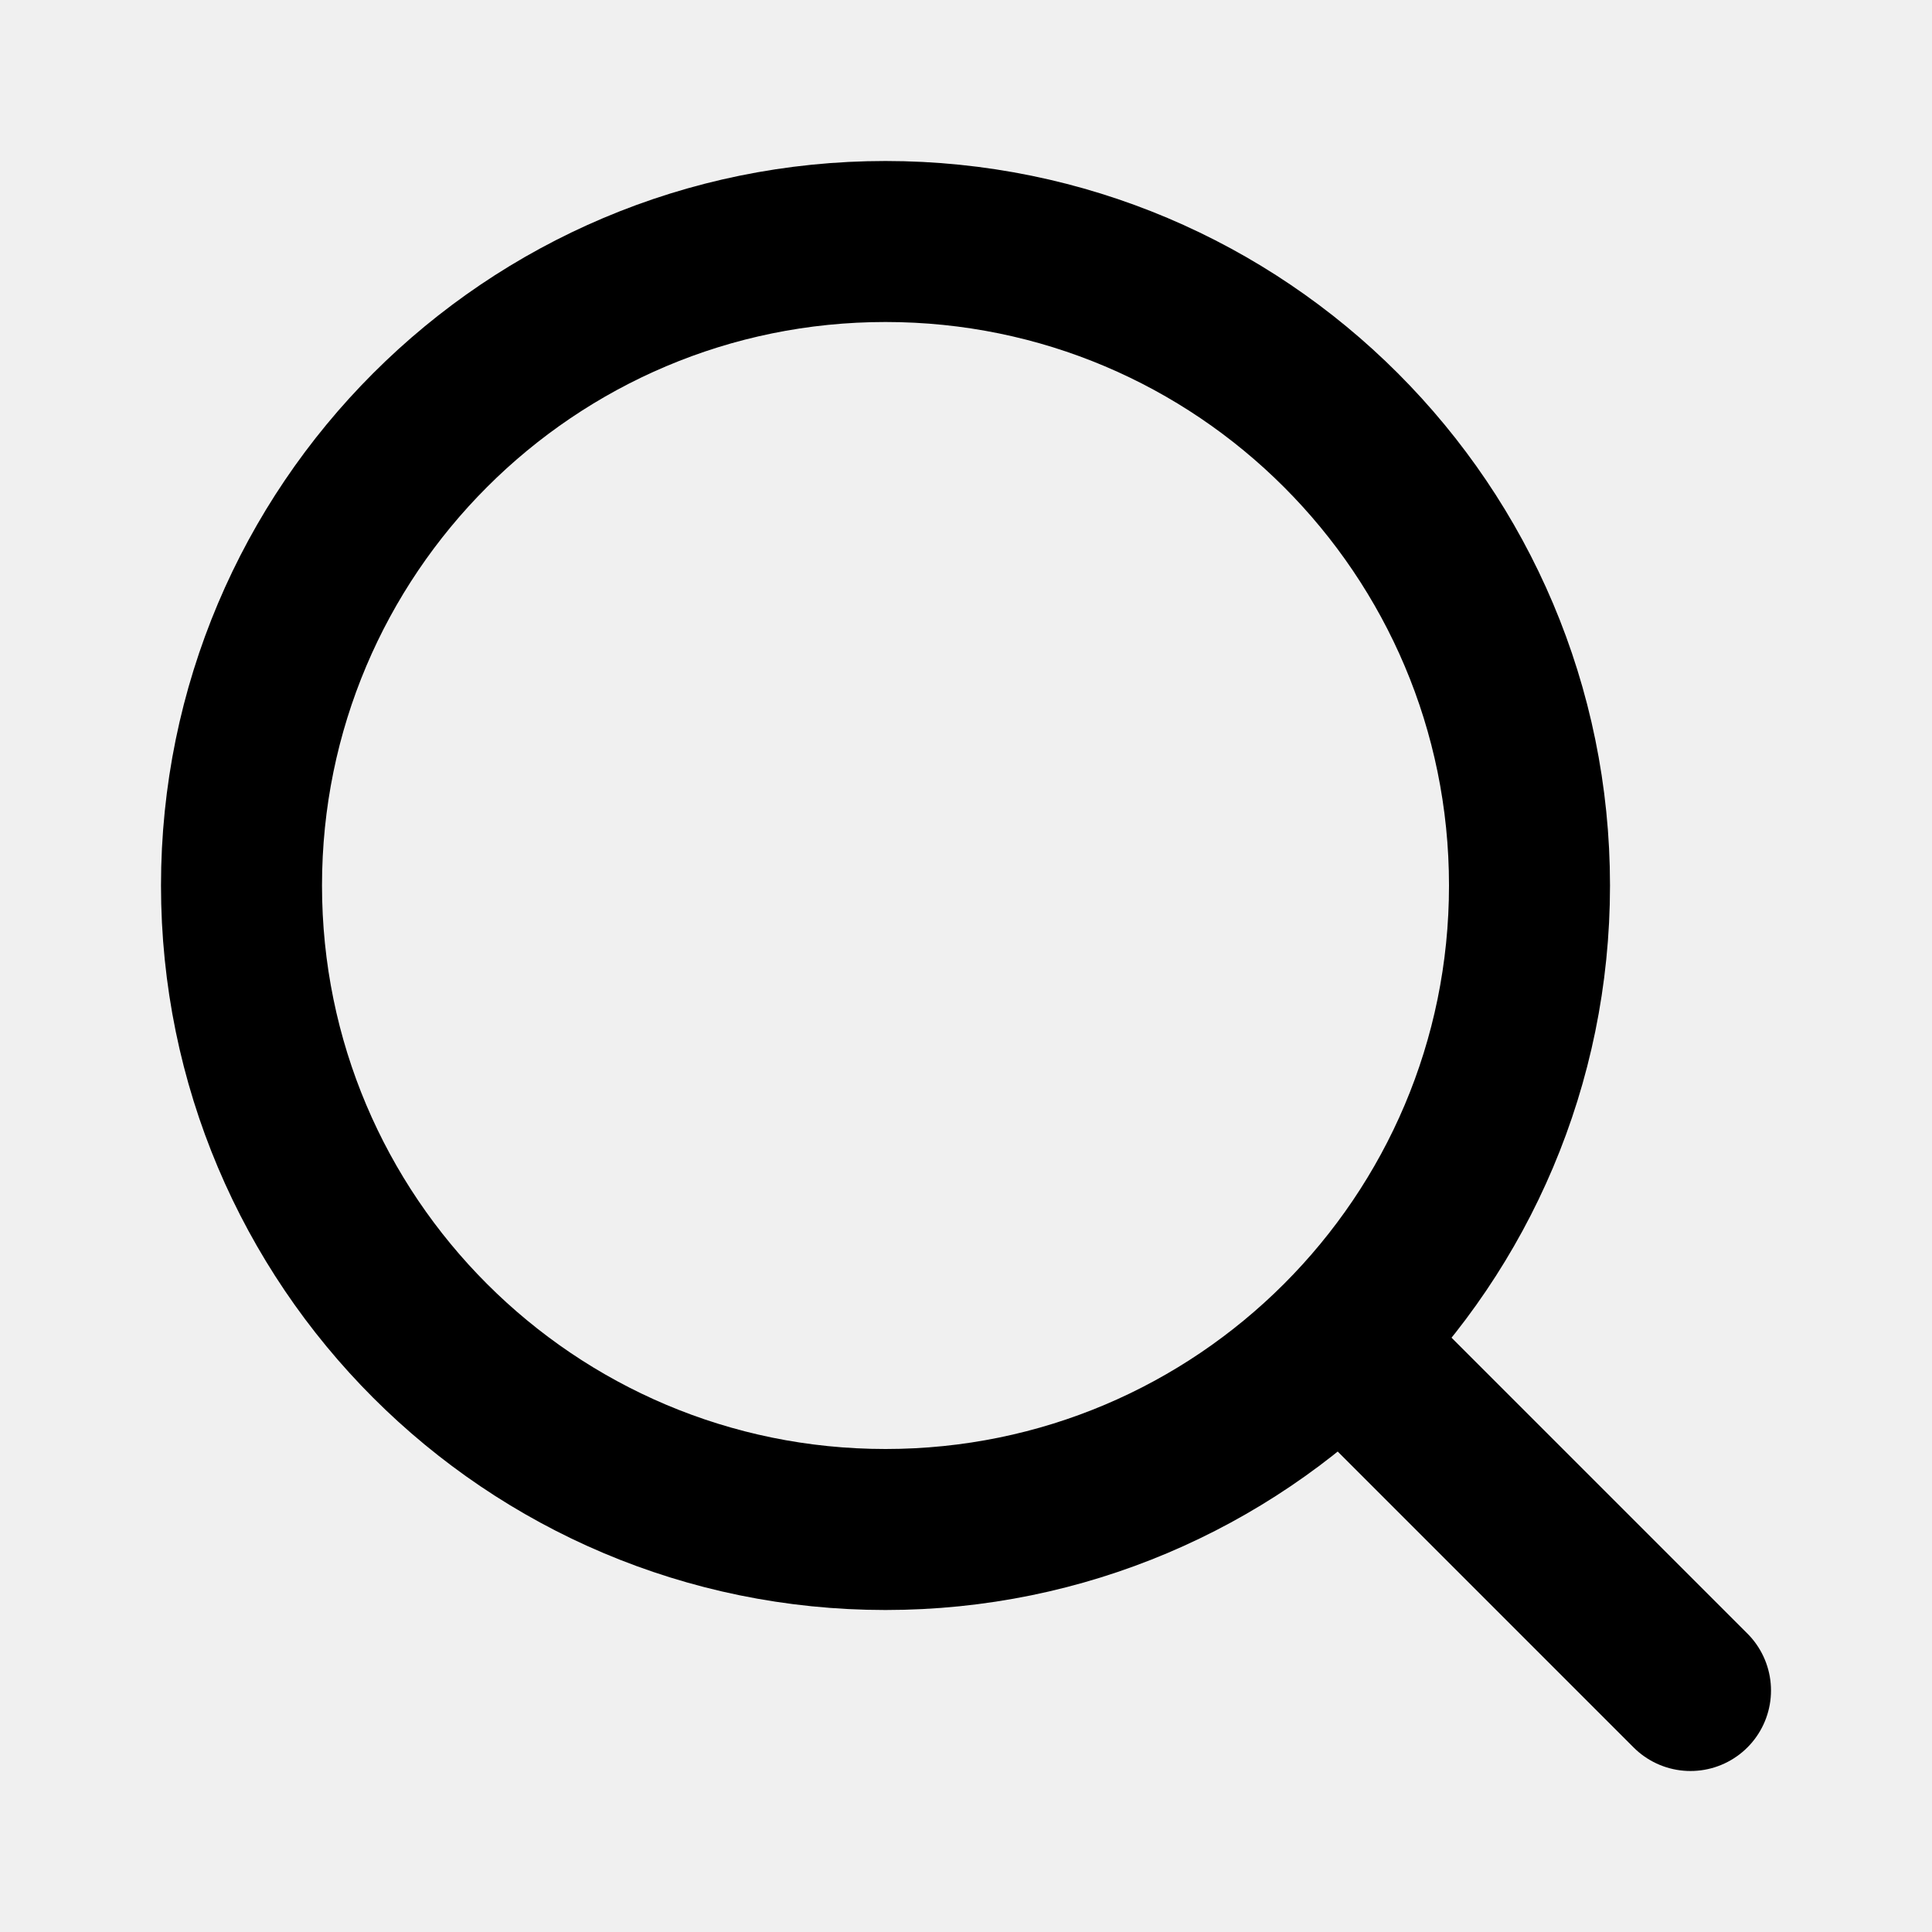
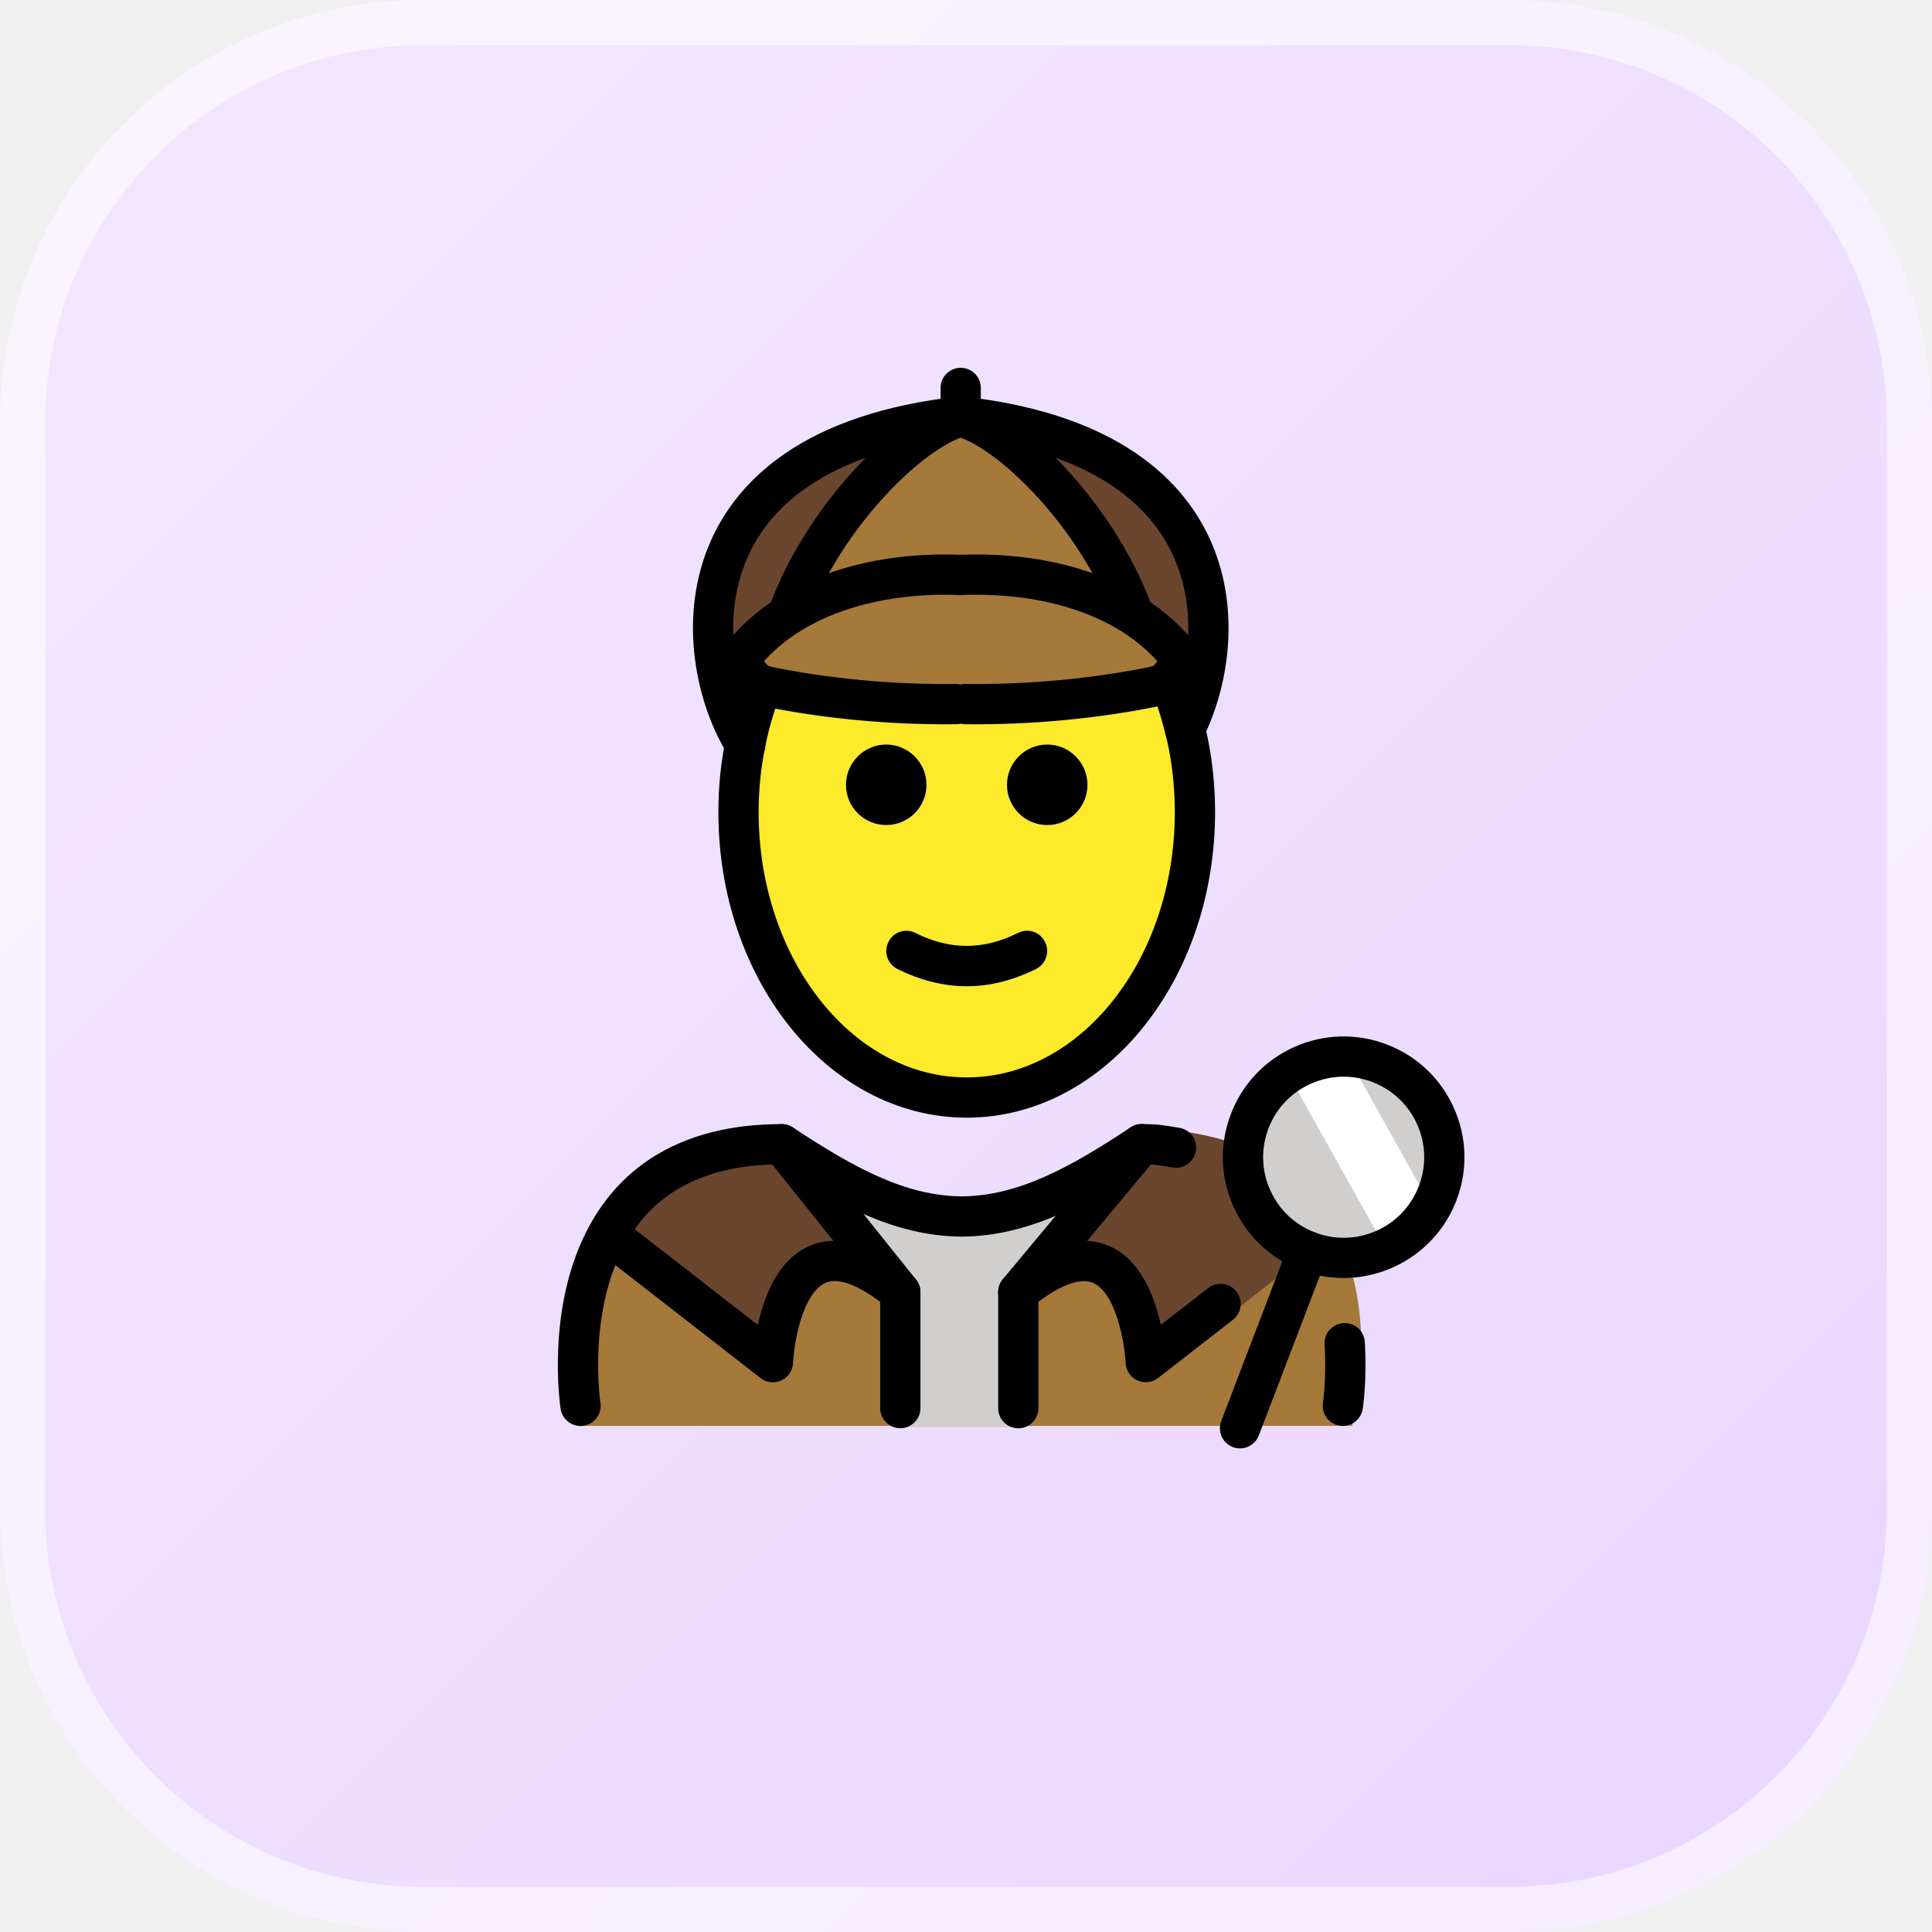
- <svg xmlns="http://www.w3.org/2000/svg" class="lucide lucide-search" width="24" height="24" viewBox="0 0 24 24" fill="none" stroke="currentColor" stroke-width="2" stroke-linecap="round" stroke-linejoin="round">
-   <circle cx="11" cy="11" r="8" />
-   <path d="m21 21-4.3-4.3" />
+ <svg xmlns="http://www.w3.org/2000/svg" viewBox="0 0 64 64" width="64" height="64">
+   <defs>
+     <linearGradient id="bg" x1="0" y1="0" x2="1" y2="1">
+       <stop offset="0" stop-color="#f3e8ff" />
+       <stop offset="1" stop-color="#e9d5ff" />
+     </linearGradient>
+   </defs>
+   <rect width="64" height="64" rx="14" fill="url(#bg)" />
+   <rect x="0.75" y="0.75" width="62.5" height="62.5" rx="13.25" fill="none" stroke="#ffffff" stroke-opacity="0.55" stroke-width="1.5" />
+   <g transform="translate(8 8) scale(0.6666667)">
+     <g id="color">
+       <path fill="#a57939" stroke="none" d="M55.183,58.854c0,0,3.811-14.002-10.5-14.897c-3.192,2.119-5.926,3.584-9,3.578h0.125 c-3.074,0.006-5.808-1.458-9-3.578c-12,0-10,14.897-10,14.897" />
+       <polygon fill="#d0cfce" stroke="none" points="38.662,58.919 32.609,58.919 32.609,51.406 29.609,47.97 41.122,47.97 38.662,51.353" />
+       <path fill="#6a462f" stroke="none" d="M44.771,44.797l-5.89,7.35c5.97-4.93,6.33,4.28,6.33,4.28l8.93-7.08c-1.24-2.76-3.81-5.19-9-5.19 c-0.19,0.12-0.37,0.24-0.55,0.36L44.771,44.797z" />
+       <ellipse cx="54.765" cy="45.502" rx="5" ry="5" transform="matrix(0.3572 -0.934 0.934 0.3572 -7.2958 80.403)" fill="#d0cfce" stroke="none" />
+       <path fill="#6a462f" stroke="none" d="M35.736,8.696c13.63,1.52,13.4,11,11.15,15.53h-0.01c-0.16-0.67-0.36-1.32-0.59-1.94l-0.8-0.2 c0.62-0.13,0.92-0.82,1.27-1.28c-0.68-0.93-1.55-1.69-2.54-2.31l0.06-0.09C42.516,13.646,38.226,9.356,35.736,8.696z" />
+       <path fill="#a57939" stroke="none" d="M25.886,22.056c-0.55-0.18-0.84-0.82-1.17-1.25c0.68-0.93,1.55-1.69,2.54-2.31 c0.02-0.01,0.05-0.03,0.07-0.04c2.36-1.44,5.4-2.01,8.41-1.89c3.01-0.12,6.05,0.45,8.41,1.89c0.02,0.01,0.05,0.03,0.07,0.04 c0.99,0.62,1.86,1.38,2.54,2.31c-0.35,0.46-0.65,1.15-1.27,1.28c-2.96,0.62-6.3,0.94-9.51,0.9h-0.48 c-3.2,0.04-6.55-0.28-9.51-0.9C25.946,22.076,25.916,22.066,25.886,22.056z" />
+       <path fill="#a57939" stroke="none" d="M44.276,18.406l-0.06,0.09c-0.02-0.01-0.05-0.03-0.07-0.04c-2.36-1.44-5.4-2.01-8.41-1.89 c-3.01-0.12-6.05,0.45-8.41,1.89c-0.02,0.01-0.05,0.03-0.07,0.04l-0.06-0.09c1.76-4.76,6.05-9.05,8.54-9.71 C38.226,9.356,42.516,13.646,44.276,18.406z" />
+       <path fill="#6a462f" stroke="none" d="M35.736,8.696c-2.49,0.66-6.78,4.95-8.54,9.71l0.06,0.09c-0.99,0.62-1.86,1.38-2.54,2.31 c0.33,0.43,0.62,1.07,1.17,1.25c-0.37,0.92-0.66,1.9-0.86,2.93C22.416,20.856,21.296,10.306,35.736,8.696z" />
+       <path fill="#6a462f" stroke="none" d="M26.846,44.856l5.89,7.35c-5.97-4.93-6.33,3.48-6.33,3.48l-8.19-6.37h-0.01 C19.566,46.866,22.126,44.856,26.846,44.856z" />
+       <path fill="#FFFFFF" stroke="none" d="M54.796,40.204l3.682,6.585c0.753,1.347,0.272,3.049-1.075,3.802L57.223,50.692l-5.046-9.023" />
+     </g>
+     <g id="hair" />
+     <g id="skin">
+       <path fill="#fcea2b" stroke="none" d="M47.056,24.996c0.21,1.08,0.32,2.21,0.32,3.36c0,7.83-5.08,14.18-11.34,14.18s-11.34-6.35-11.34-14.18 c0-1.16,0.11-2.28,0.33-3.36v-0.01c0.2-1.03,0.49-2.01,0.86-2.93c0.03,0.01,0.06,0.02,0.1,0.03c2.96,0.62,6.31,0.94,9.51,0.9 h0.48c3.21,0.04,6.55-0.28,9.51-0.9l0.8,0.2c0.23,0.62,0.43,1.27,0.59,1.94C46.946,24.476,47.006,24.736,47.056,24.996z M42.036,26.996c0-1.1-0.9-2-2-2c-1.1,0-2,0.9-2,2c0,1.11,0.9,2,2,2C41.136,28.996,42.036,28.106,42.036,26.996z M39.486,36.146c0.49-0.25,0.69-0.85,0.44-1.34c-0.24-0.5-0.84-0.7-1.34-0.45c-1.72,0.86-3.39,0.86-5.1,0 c-0.5-0.25-1.1-0.05-1.34,0.45c-0.25,0.49-0.05,1.09,0.44,1.34c1.15,0.57,2.3,0.86,3.45,0.86 C37.186,37.006,38.336,36.716,39.486,36.146z M34.036,26.996c0-1.1-0.9-2-2-2c-1.1,0-2,0.9-2,2c0,1.11,0.9,2,2,2 C33.136,28.996,34.036,28.106,34.036,26.996z" />
+     </g>
+     <g id="skin-shadow" />
+     <g id="line">
+       <path fill="#000000" stroke="none" d="M54.727,58.852c-0.051,0-0.102-0.003-0.152-0.011c-0.546-0.083-0.921-0.593-0.838-1.139 c0.002-0.013,0.184-1.246,0.082-2.898c-0.034-0.552,0.386-1.025,0.937-1.06c0.573-0.023,1.026,0.386,1.06,0.937 c0.115,1.88-0.093,3.266-0.102,3.323C55.638,58.499,55.212,58.852,54.727,58.852z" />
+       <path fill="#000000" stroke="none" d="M49.615,59.971c-0.119,0-0.239-0.021-0.357-0.066c-0.516-0.197-0.773-0.774-0.576-1.291l3.364-8.799 c0.197-0.517,0.775-0.773,1.291-0.576c0.516,0.197,0.773,0.774,0.576,1.291l-3.364,8.799 C50.398,59.727,50.018,59.971,49.615,59.971z" />
+       <path fill="#000000" stroke="none" d="M40.036,24.996c1.1,0,2,0.9,2,2c0,1.11-0.9,2-2,2c-1.1,0-2-0.89-2-2C38.036,25.896,38.936,24.996,40.036,24.996z" />
+       <path fill="#000000" stroke="none" d="M39.926,34.806c0.25,0.49,0.05,1.09-0.44,1.34c-1.15,0.57-2.3,0.86-3.45,0.86c-1.15,0-2.3-0.29-3.45-0.86 c-0.49-0.25-0.69-0.85-0.44-1.34c0.24-0.5,0.84-0.7,1.34-0.45c1.71,0.86,3.38,0.86,5.1,0 C39.086,34.106,39.686,34.306,39.926,34.806z" />
+       <path fill="#000000" stroke="none" d="M32.036,24.996c1.1,0,2,0.9,2,2c0,1.11-0.9,2-2,2c-1.1,0-2-0.89-2-2C30.036,25.896,30.936,24.996,32.036,24.996z" />
+       <path fill="none" stroke="#000000" stroke-linecap="round" stroke-linejoin="round" stroke-miterlimit="10" stroke-width="2" d="M25.026,24.986c0.2-1.03,0.49-2.01,0.86-2.93v-0.01" />
+       <path fill="none" stroke="#000000" stroke-linecap="round" stroke-linejoin="round" stroke-miterlimit="10" stroke-width="2" d="M46.286,22.286c0.23,0.62,0.43,1.27,0.59,1.94c0.07,0.25,0.13,0.51,0.18,0.77c0.21,1.08,0.32,2.21,0.32,3.36 c0,7.83-5.08,14.18-11.34,14.18s-11.34-6.35-11.34-14.18c0-1.16,0.11-2.28,0.33-3.36" />
+       <path fill="none" stroke="#000000" stroke-linecap="round" stroke-linejoin="round" stroke-miterlimit="10" stroke-width="2" d="M35.736,16.566c-3.01-0.12-6.05,0.45-8.41,1.89c-0.02,0.01-0.05,0.03-0.07,0.04c-0.99,0.62-1.86,1.38-2.54,2.31 c0.33,0.43,0.62,1.07,1.17,1.25c0.03,0.01,0.06,0.02,0.1,0.03c2.96,0.62,6.31,0.94,9.51,0.9" />
+       <path fill="none" stroke="#000000" stroke-linecap="round" stroke-linejoin="round" stroke-miterlimit="10" stroke-width="2" d="M27.196,18.406c1.76-4.76,6.05-9.05,8.54-9.71c-14.44,1.61-13.32,12.16-10.71,16.29v0.01" />
+       <path fill="none" stroke="#000000" stroke-linecap="round" stroke-linejoin="round" stroke-miterlimit="10" stroke-width="2" d="M35.736,16.566c3.01-0.12,6.05,0.45,8.41,1.89c0.02,0.01,0.05,0.03,0.07,0.04c0.99,0.62,1.86,1.38,2.54,2.31 c-0.35,0.46-0.65,1.15-1.27,1.28c-2.96,0.62-6.3,0.94-9.51,0.9" />
+       <path fill="none" stroke="#000000" stroke-linecap="round" stroke-linejoin="round" stroke-miterlimit="10" stroke-width="2" d="M44.276,18.406c-1.76-4.76-6.05-9.05-8.54-9.71c13.63,1.52,13.4,11,11.15,15.53" />
+       <line x1="35.736" x2="35.736" y1="8.696" y2="7.276" fill="none" stroke="#000000" stroke-linecap="round" stroke-linejoin="round" stroke-miterlimit="10" stroke-width="2" />
+       <path fill="#000000" stroke="none" d="M38.599,58.971c-0.553,0-1-0.447-1-1v-5.768c0-0.299,0.133-0.581,0.363-0.771 c1.991-1.643,3.732-2.149,5.177-1.508c1.542,0.686,2.233,2.497,2.543,3.907l2.354-1.828 c0.435-0.342,1.066-0.26,1.402,0.176c0.34,0.436,0.261,1.063-0.176,1.402l-3.719,2.891 c-0.294,0.23-0.695,0.273-1.032,0.118c-0.339-0.156-0.562-0.489-0.58-0.862 c-0.05-1.088-0.509-3.49-1.605-3.977c-0.611-0.269-1.568,0.06-2.727,0.935v5.284 C39.599,58.523,39.151,58.971,38.599,58.971z" />
+       <path fill="none" stroke="#000000" stroke-linecap="round" stroke-linejoin="round" stroke-miterlimit="10" stroke-width="2" d="M46.436,45.026c-0.7-0.11-0.89-0.17-1.71-0.17c-3.15,2.09-5.86,3.55-8.88,3.59h-0.12c-3.02-0.04-5.72-1.5-8.88-3.59 c-4.72,0-7.28,2.01-8.64,4.46c-2.1,3.76-1.36,8.54-1.36,8.54" />
+       <path fill="none" stroke="#000000" stroke-linecap="round" stroke-linejoin="round" stroke-miterlimit="10" stroke-width="2" d="M32.736,57.966v-5.76c-5.97-4.93-6.33,3.48-6.33,3.48l-8.19-6.37" />
+       <line x1="32.736" x2="26.846" y1="52.206" y2="44.856" fill="none" stroke="#000000" stroke-linecap="round" stroke-linejoin="round" stroke-miterlimit="10" stroke-width="2" />
+       <path fill="#000000" stroke="none" d="M38.598,53.203c-0.226,0-0.452-0.076-0.64-0.231c-0.424-0.354-0.481-0.984-0.128-1.409l6.127-7.351 c0.354-0.424,0.983-0.481,1.409-0.128c0.424,0.354,0.481,0.984,0.128,1.409l-6.127,7.351 C39.169,53.081,38.885,53.203,38.598,53.203z" />
+       <path fill="#000000" stroke="none" d="M54.759,51.502c-0.711,0-1.434-0.127-2.137-0.397c-1.497-0.572-2.681-1.693-3.335-3.156 c-0.654-1.464-0.699-3.094-0.126-4.591c0.572-1.497,1.693-2.681,3.156-3.335c1.463-0.651,3.095-0.698,4.591-0.125 c1.497,0.572,2.682,1.693,3.335,3.156c0.654,1.464,0.699,3.094,0.126,4.591 C59.457,50.032,57.175,51.502,54.759,51.502z M54.763,41.5c-0.555,0-1.107,0.117-1.63,0.35 c-0.975,0.436-1.723,1.226-2.104,2.224c-0.381,0.998-0.351,2.084,0.085,3.06 c0.435,0.976,1.226,1.724,2.224,2.106c0.998,0.38,2.084,0.35,3.061-0.084c0.975-0.436,1.723-1.226,2.104-2.224 c0.381-0.998,0.351-2.085-0.084-3.06c-0.437-0.976-1.226-1.724-2.225-2.106C55.73,41.589,55.246,41.5,54.763,41.5 z" />
+     </g>
+   </g>
</svg>
